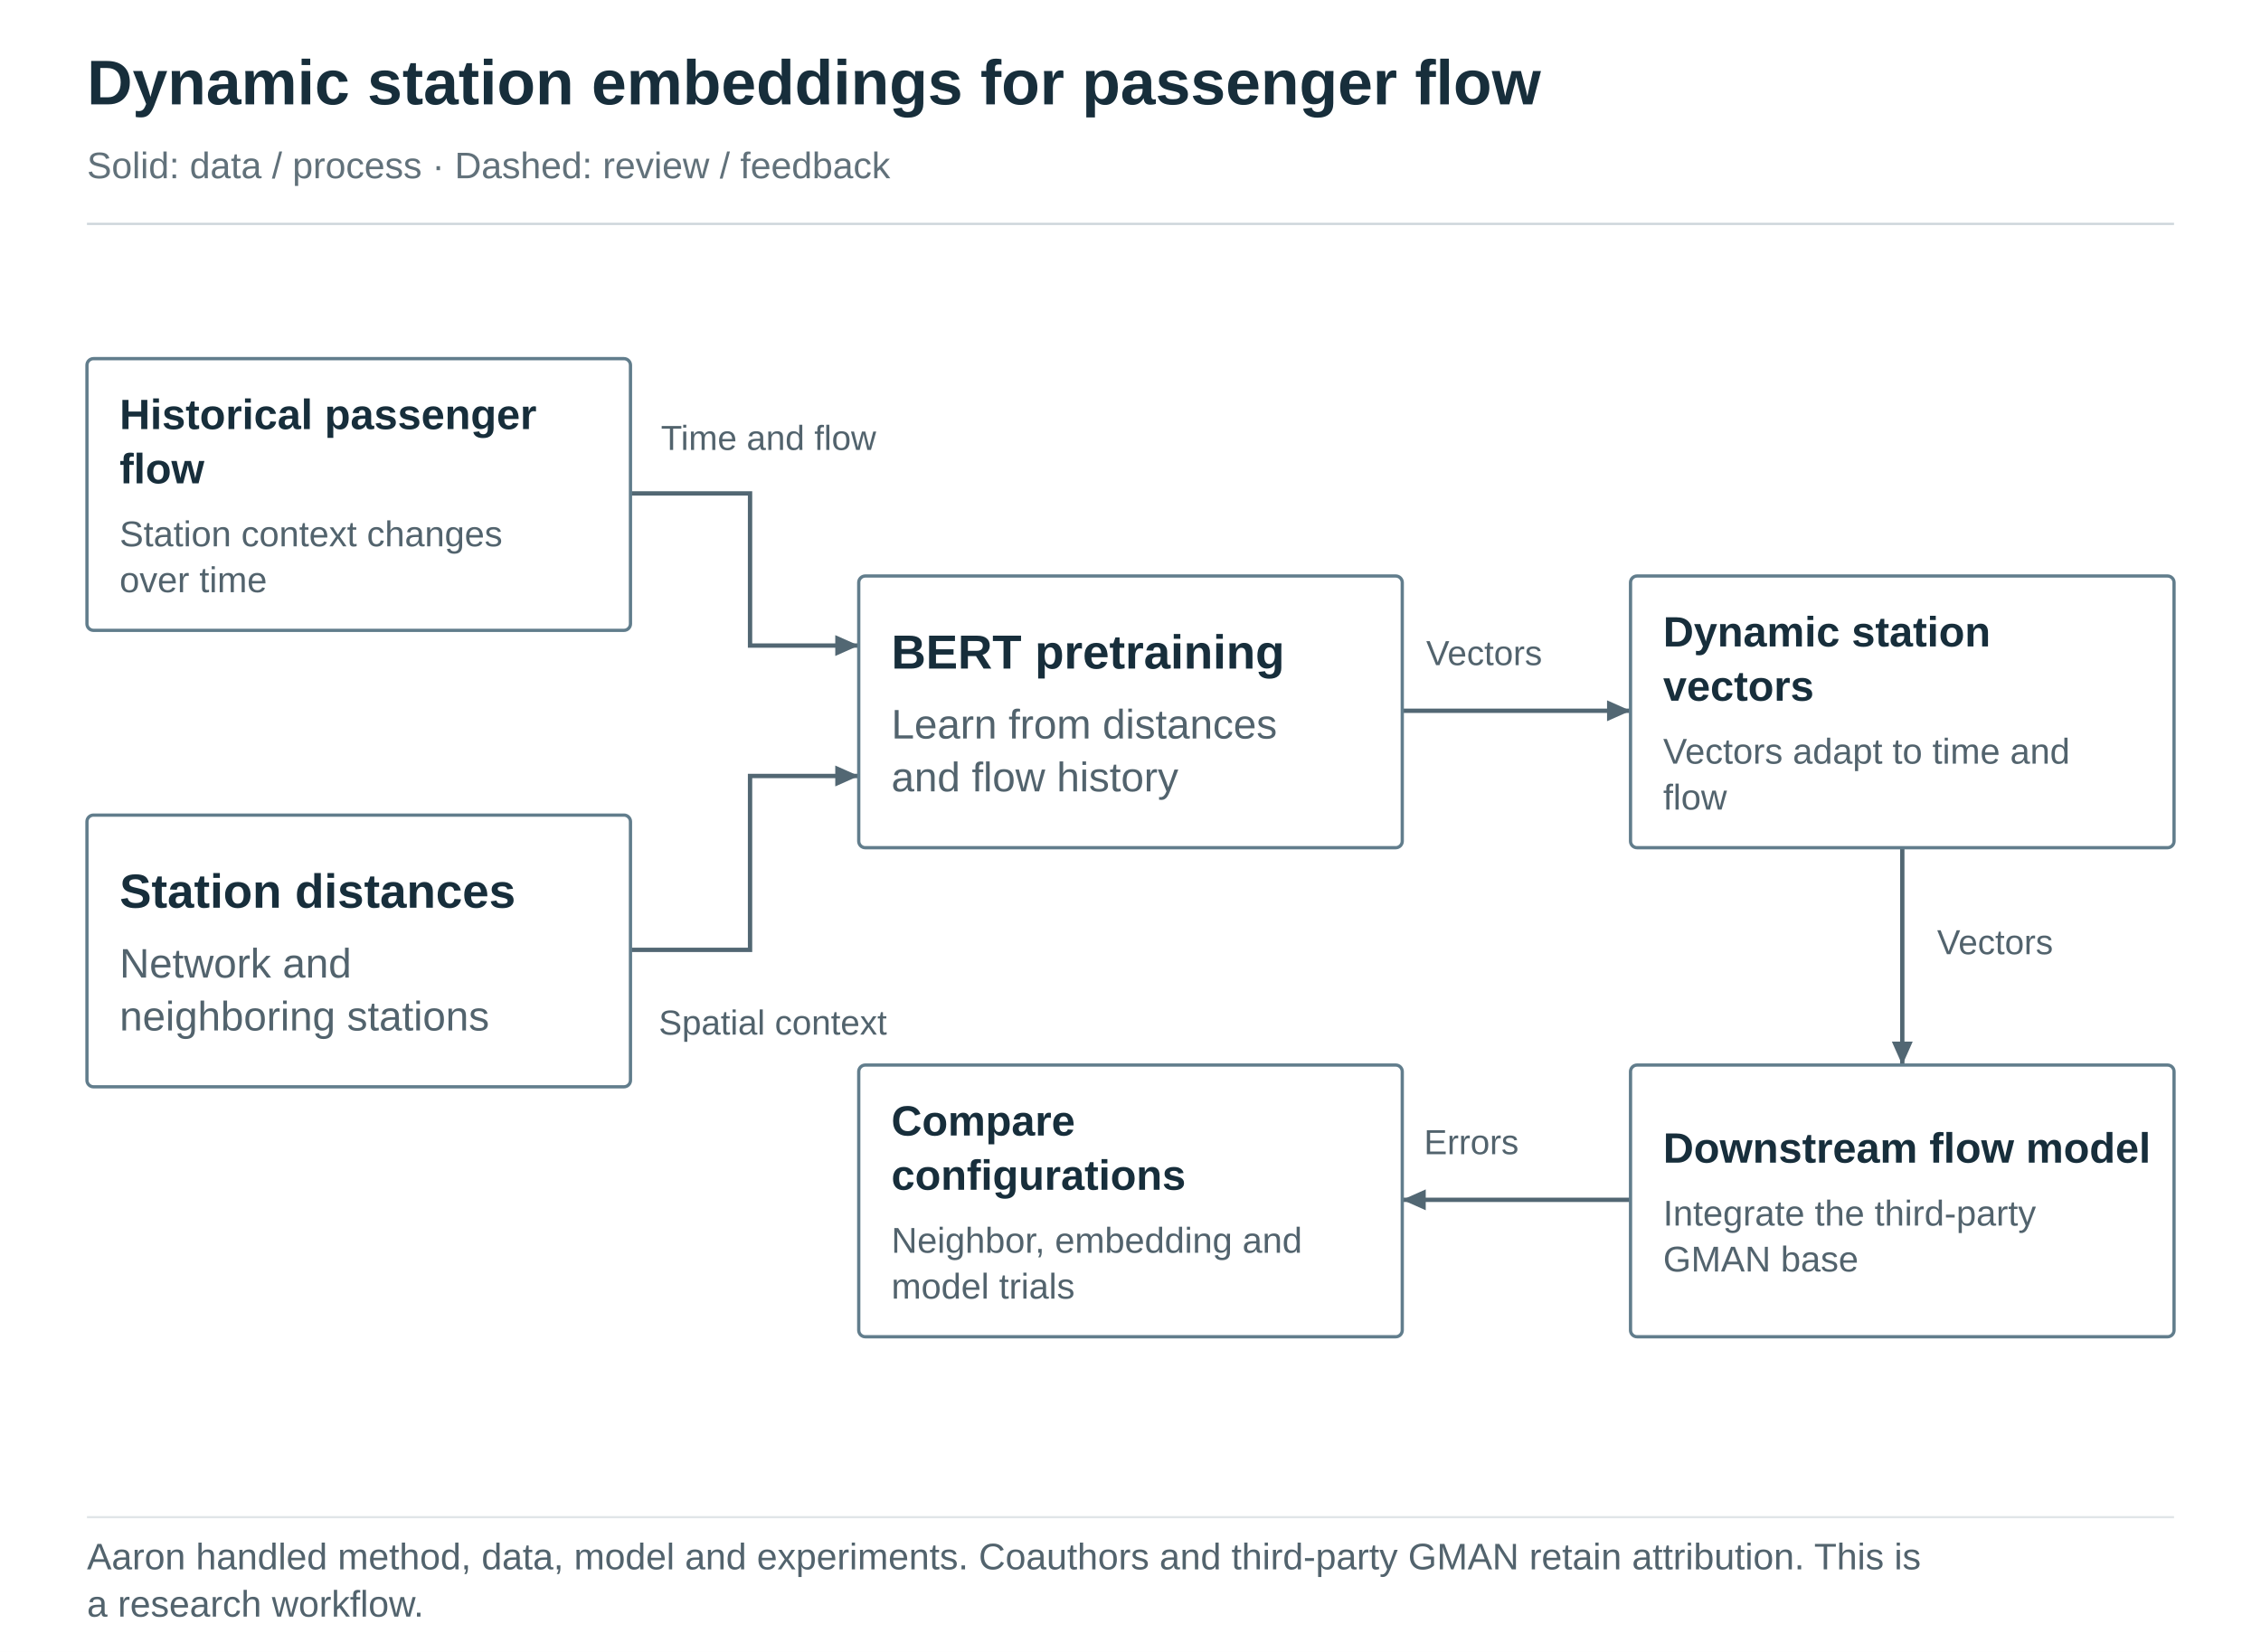
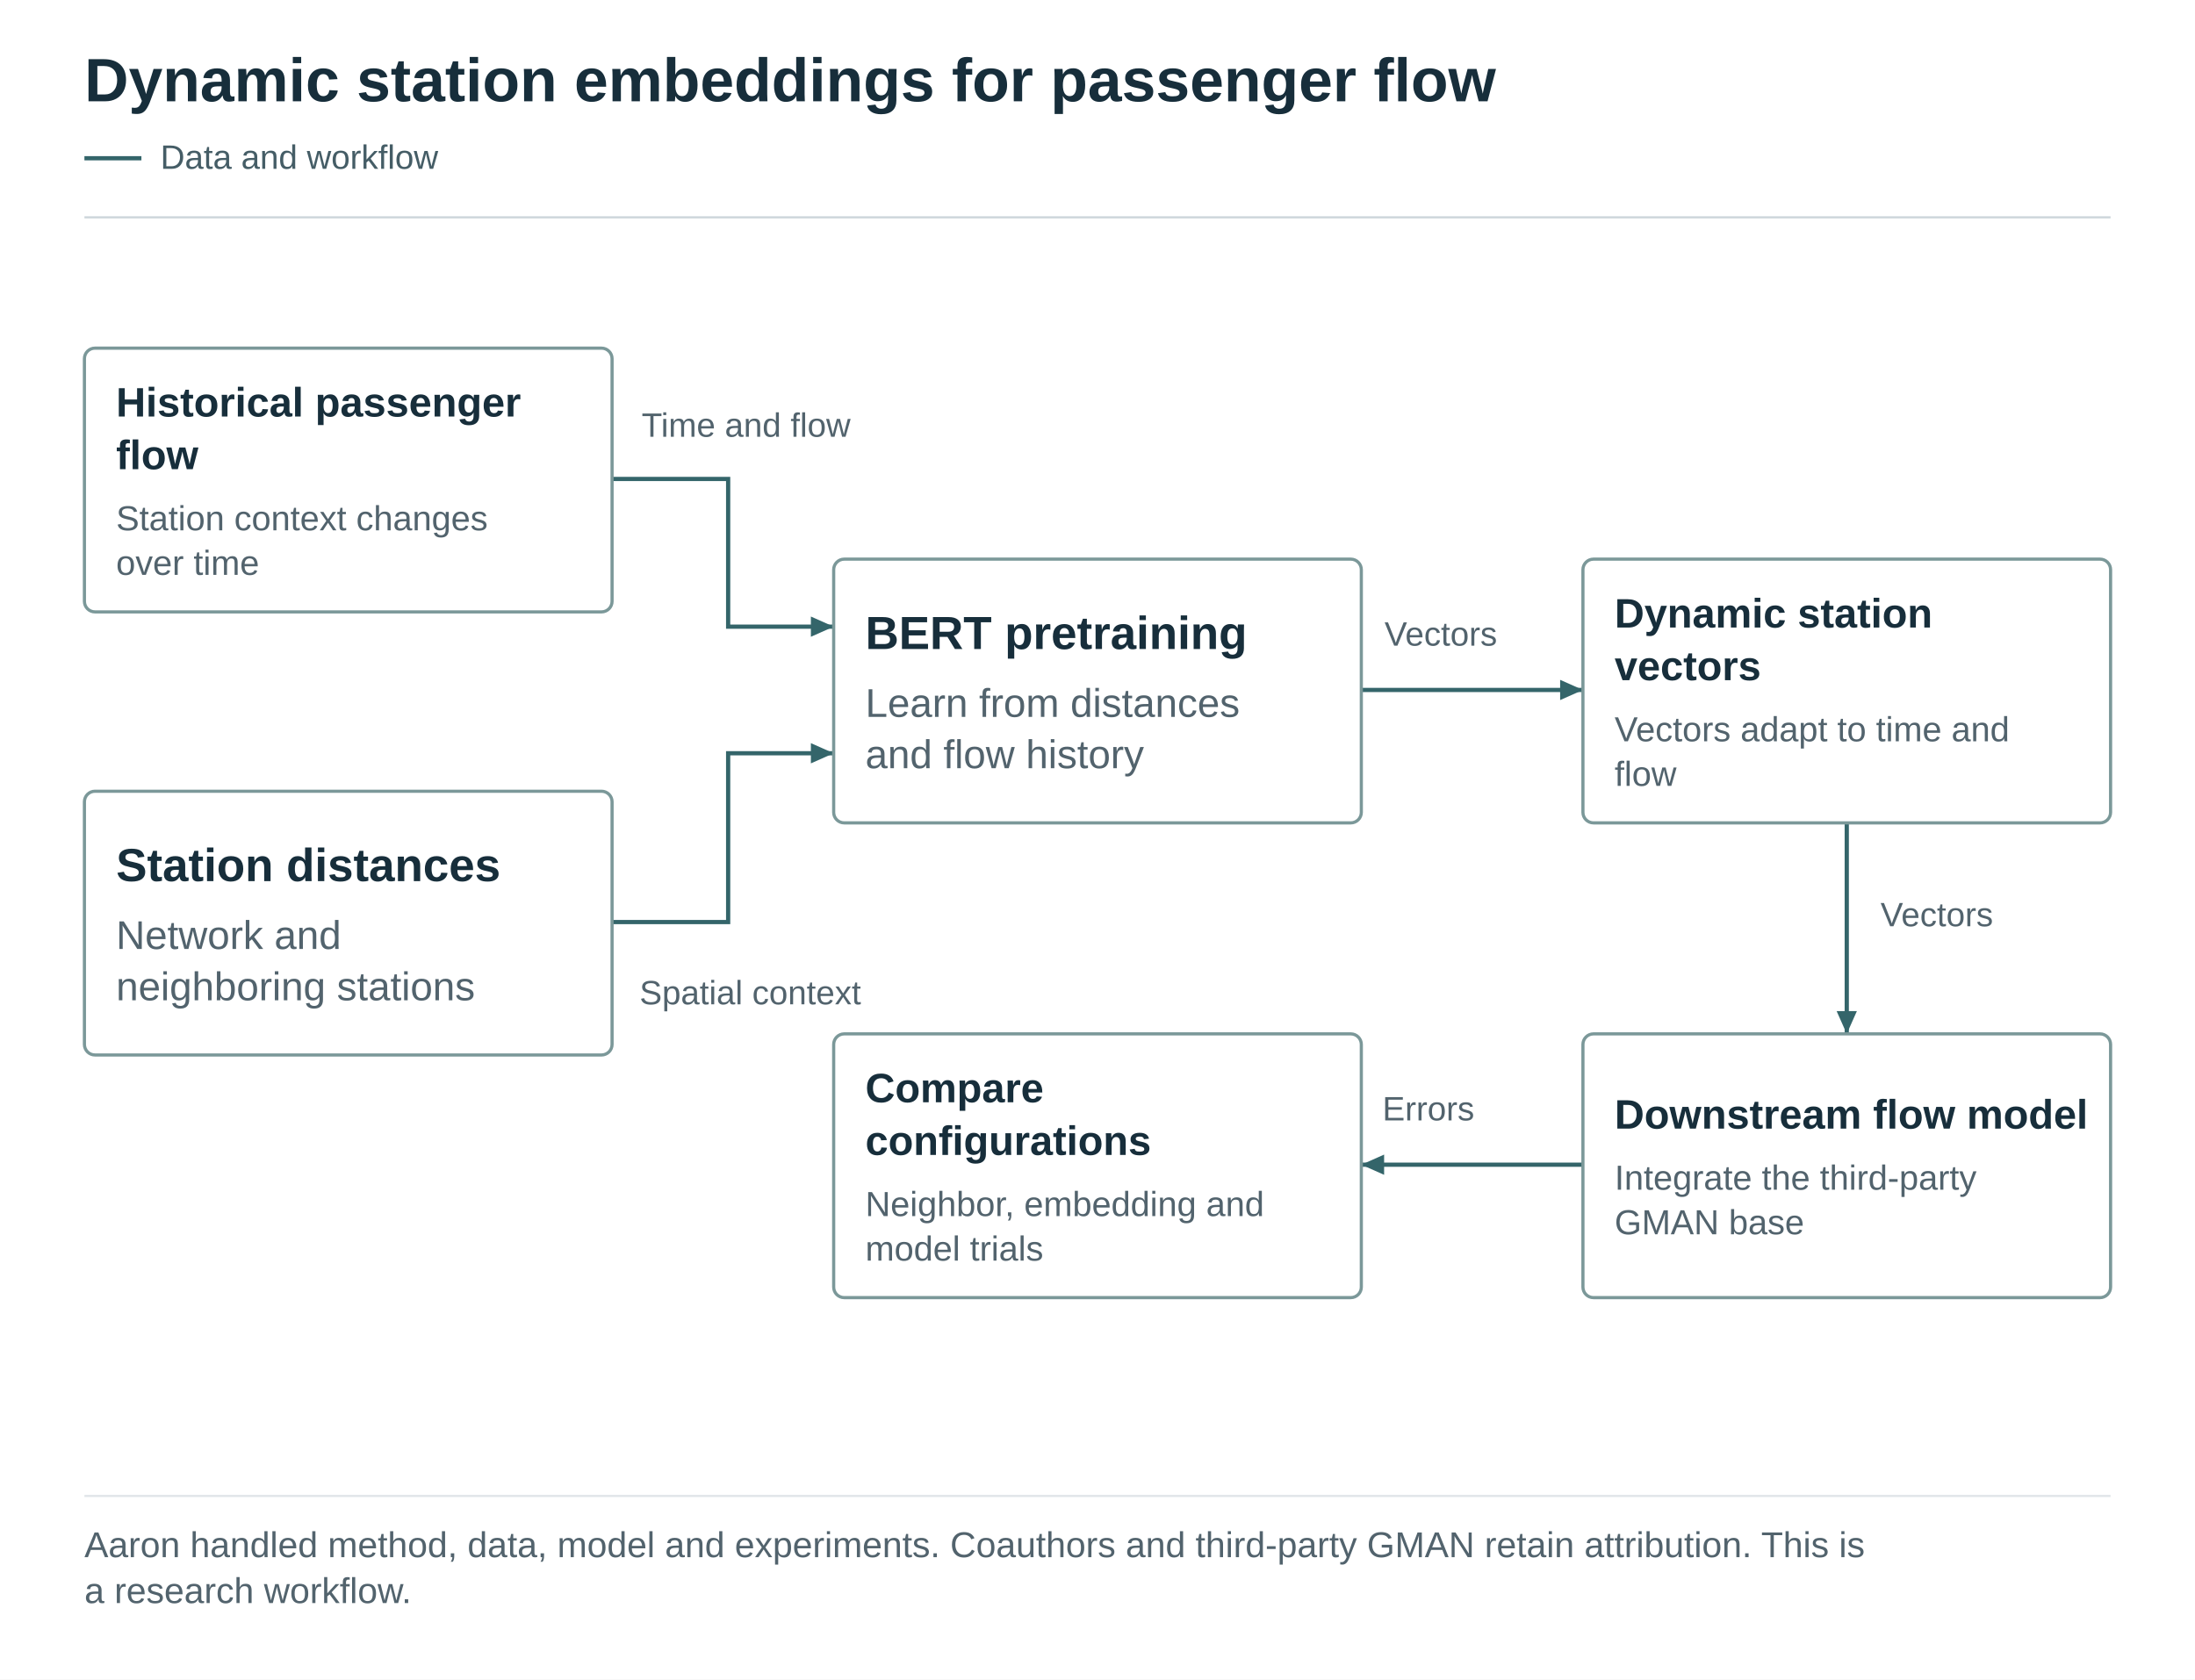
- <svg xmlns="http://www.w3.org/2000/svg" viewBox="0 0 1040 760" role="img" aria-labelledby="title desc" lang="en">
+ <svg xmlns="http://www.w3.org/2000/svg" viewBox="0 0 1040 796" role="img" aria-labelledby="title desc" lang="en">
  <defs>
    <marker id="passenger-flow-2021-flow-en" viewBox="0 0 10 10" refX="9" refY="5" markerWidth="6" markerHeight="6" orient="auto">
-       <path d="M0 1L9 5L0 9Z" fill="#526773" />
+       <path d="M0 1L9 5L0 9Z" fill="context-stroke" />
    </marker>
  </defs>
-   <rect width="1040" height="760" fill="#fff" />
+   <rect width="1040" height="796" fill="#fff" />
  <g font-family="Arial,Microsoft JhengHei,sans-serif">
    <text x="40" y="48" fill="#172e3b" font-size="29" font-weight="600">
      <tspan x="40" dy="0">Dynamic station embeddings for passenger flow</tspan>
    </text>
-     <text x="40" y="82" fill="#61717a" font-size="17">
-       <tspan x="40" dy="0">Solid: data / process  ·  Dashed: review / feedback</tspan>
+     <path d="M40 75H67" stroke="#34656a" stroke-width="2" />
+     <text x="76" y="80" fill="#455d66" font-size="16">
+       <tspan x="76" dy="0">Data and workflow</tspan>
    </text>
    <path d="M40 103H1000" stroke="#ccd5da" />
-     <path d="M290 227H345V297H395" fill="none" stroke="#526773" stroke-width="2" marker-end="url(#passenger-flow-2021-flow-en)" />
-     <path d="M290 437H345V357H395" fill="none" stroke="#526773" stroke-width="2" marker-end="url(#passenger-flow-2021-flow-en)" />
-     <path d="M645 327H750" fill="none" stroke="#526773" stroke-width="2" marker-end="url(#passenger-flow-2021-flow-en)" />
-     <path d="M875 390V490" fill="none" stroke="#526773" stroke-width="2" marker-end="url(#passenger-flow-2021-flow-en)" />
-     <path d="M750 552H645" fill="none" stroke="#526773" stroke-width="2" marker-end="url(#passenger-flow-2021-flow-en)" />
-     <rect x="40" y="165" width="250" height="125" rx="3" fill="#fff" stroke="#617d8c" stroke-width="1.5" />
+     <path d="M290 227H345V297H395" fill="none" stroke="#34656a" stroke-width="2" marker-end="url(#passenger-flow-2021-flow-en)" />
+     <path d="M290 437H345V357H395" fill="none" stroke="#34656a" stroke-width="2" marker-end="url(#passenger-flow-2021-flow-en)" />
+     <path d="M645 327H750" fill="none" stroke="#34656a" stroke-width="2" marker-end="url(#passenger-flow-2021-flow-en)" />
+     <path d="M875 390V490" fill="none" stroke="#34656a" stroke-width="2" marker-end="url(#passenger-flow-2021-flow-en)" />
+     <path d="M750 552H645" fill="none" stroke="#34656a" stroke-width="2" marker-end="url(#passenger-flow-2021-flow-en)" />
+     <rect x="40" y="165" width="250" height="125" rx="5" fill="#fff" stroke="#7b9899" stroke-width="1.5" />
    <text x="55" y="197.42" fill="#172e3b" font-size="19.5" font-weight="600">
      <tspan x="55" dy="0">Historical passenger</tspan>
      <tspan x="55" dy="24.96">flow</tspan>
    </text>
    <text x="55" y="251.34" fill="#52636d" font-size="16.5">
      <tspan x="55" dy="0">Station context changes</tspan>
      <tspan x="55" dy="21.12">over time</tspan>
    </text>
-     <rect x="40" y="375" width="250" height="125" rx="3" fill="#fff" stroke="#617d8c" stroke-width="1.5" />
+     <rect x="40" y="375" width="250" height="125" rx="5" fill="#fff" stroke="#7b9899" stroke-width="1.5" />
    <text x="55" y="417.6" fill="#172e3b" font-size="22" font-weight="600">
      <tspan x="55" dy="0">Station distances</tspan>
    </text>
    <text x="55" y="449.76" fill="#52636d" font-size="19">
      <tspan x="55" dy="0">Network and</tspan>
      <tspan x="55" dy="24.32">neighboring stations</tspan>
    </text>
-     <rect x="395" y="265" width="250" height="125" rx="3" fill="#fff" stroke="#617d8c" stroke-width="1.5" />
+     <rect x="395" y="265" width="250" height="125" rx="5" fill="#fff" stroke="#7b9899" stroke-width="1.5" />
    <text x="410" y="307.6" fill="#172e3b" font-size="22" font-weight="600">
      <tspan x="410" dy="0">BERT pretraining</tspan>
    </text>
    <text x="410" y="339.76" fill="#52636d" font-size="19">
      <tspan x="410" dy="0">Learn from distances</tspan>
      <tspan x="410" dy="24.32">and flow history</tspan>
    </text>
-     <rect x="750" y="265" width="250" height="125" rx="3" fill="#fff" stroke="#617d8c" stroke-width="1.5" />
+     <rect x="750" y="265" width="250" height="125" rx="5" fill="#fff" stroke="#7b9899" stroke-width="1.5" />
    <text x="765" y="297.42" fill="#172e3b" font-size="19.5" font-weight="600">
      <tspan x="765" dy="0">Dynamic station</tspan>
      <tspan x="765" dy="24.96">vectors</tspan>
    </text>
    <text x="765" y="351.34" fill="#52636d" font-size="16.5">
      <tspan x="765" dy="0">Vectors adapt to time and</tspan>
      <tspan x="765" dy="21.12">flow</tspan>
    </text>
-     <rect x="750" y="490" width="250" height="125" rx="3" fill="#fff" stroke="#617d8c" stroke-width="1.5" />
+     <rect x="750" y="490" width="250" height="125" rx="5" fill="#fff" stroke="#7b9899" stroke-width="1.5" />
    <text x="765" y="534.9" fill="#172e3b" font-size="19.5" font-weight="600">
      <tspan x="765" dy="0">Downstream flow model</tspan>
    </text>
    <text x="765" y="563.86" fill="#52636d" font-size="16.5">
      <tspan x="765" dy="0">Integrate the third-party</tspan>
      <tspan x="765" dy="21.12">GMAN base</tspan>
    </text>
-     <rect x="395" y="490" width="250" height="125" rx="3" fill="#fff" stroke="#617d8c" stroke-width="1.5" />
+     <rect x="395" y="490" width="250" height="125" rx="5" fill="#fff" stroke="#7b9899" stroke-width="1.5" />
    <text x="410" y="522.42" fill="#172e3b" font-size="19.5" font-weight="600">
      <tspan x="410" dy="0">Compare</tspan>
      <tspan x="410" dy="24.96">configurations</tspan>
    </text>
    <text x="410" y="576.34" fill="#52636d" font-size="16.5">
      <tspan x="410" dy="0">Neighbor, embedding and</tspan>
      <tspan x="410" dy="21.12">model trials</tspan>
    </text>
    <rect x="300" y="190" width="120.32" height="23.48" fill="#fff" />
    <text x="304" y="207" fill="#52636d" font-size="16">
      <tspan x="304" dy="0">Time and flow</tspan>
    </text>
    <rect x="299" y="459" width="139.36" height="23.48" fill="#fff" />
    <text x="303" y="476" fill="#52636d" font-size="16">
      <tspan x="303" dy="0">Spatial context</tspan>
    </text>
    <rect x="652" y="289" width="73.6" height="23.48" fill="#fff" />
    <text x="656" y="306" fill="#52636d" font-size="16">
      <tspan x="656" dy="0">Vectors</tspan>
    </text>
    <rect x="887" y="422" width="73.6" height="23.48" fill="#fff" />
    <text x="891" y="439" fill="#52636d" font-size="16">
      <tspan x="891" dy="0">Vectors</tspan>
    </text>
    <rect x="651" y="514" width="65.12" height="23.48" fill="#fff" />
    <text x="655" y="531" fill="#52636d" font-size="16">
      <tspan x="655" dy="0">Errors</tspan>
    </text>
-     <path d="M40 698H1000" stroke="#e0e5e8" />
-     <text x="40" y="722" fill="#52636d" font-size="17">
+     <path d="M40 709H1000" stroke="#e0e5e8" />
+     <text x="40" y="738" fill="#52636d" font-size="17">
      <tspan x="40" dy="0">Aaron handled method, data, model and experiments. Coauthors and third-party GMAN retain attribution. This is</tspan>
      <tspan x="40" dy="21.76">a research workflow.</tspan>
    </text>
  </g>
</svg>
